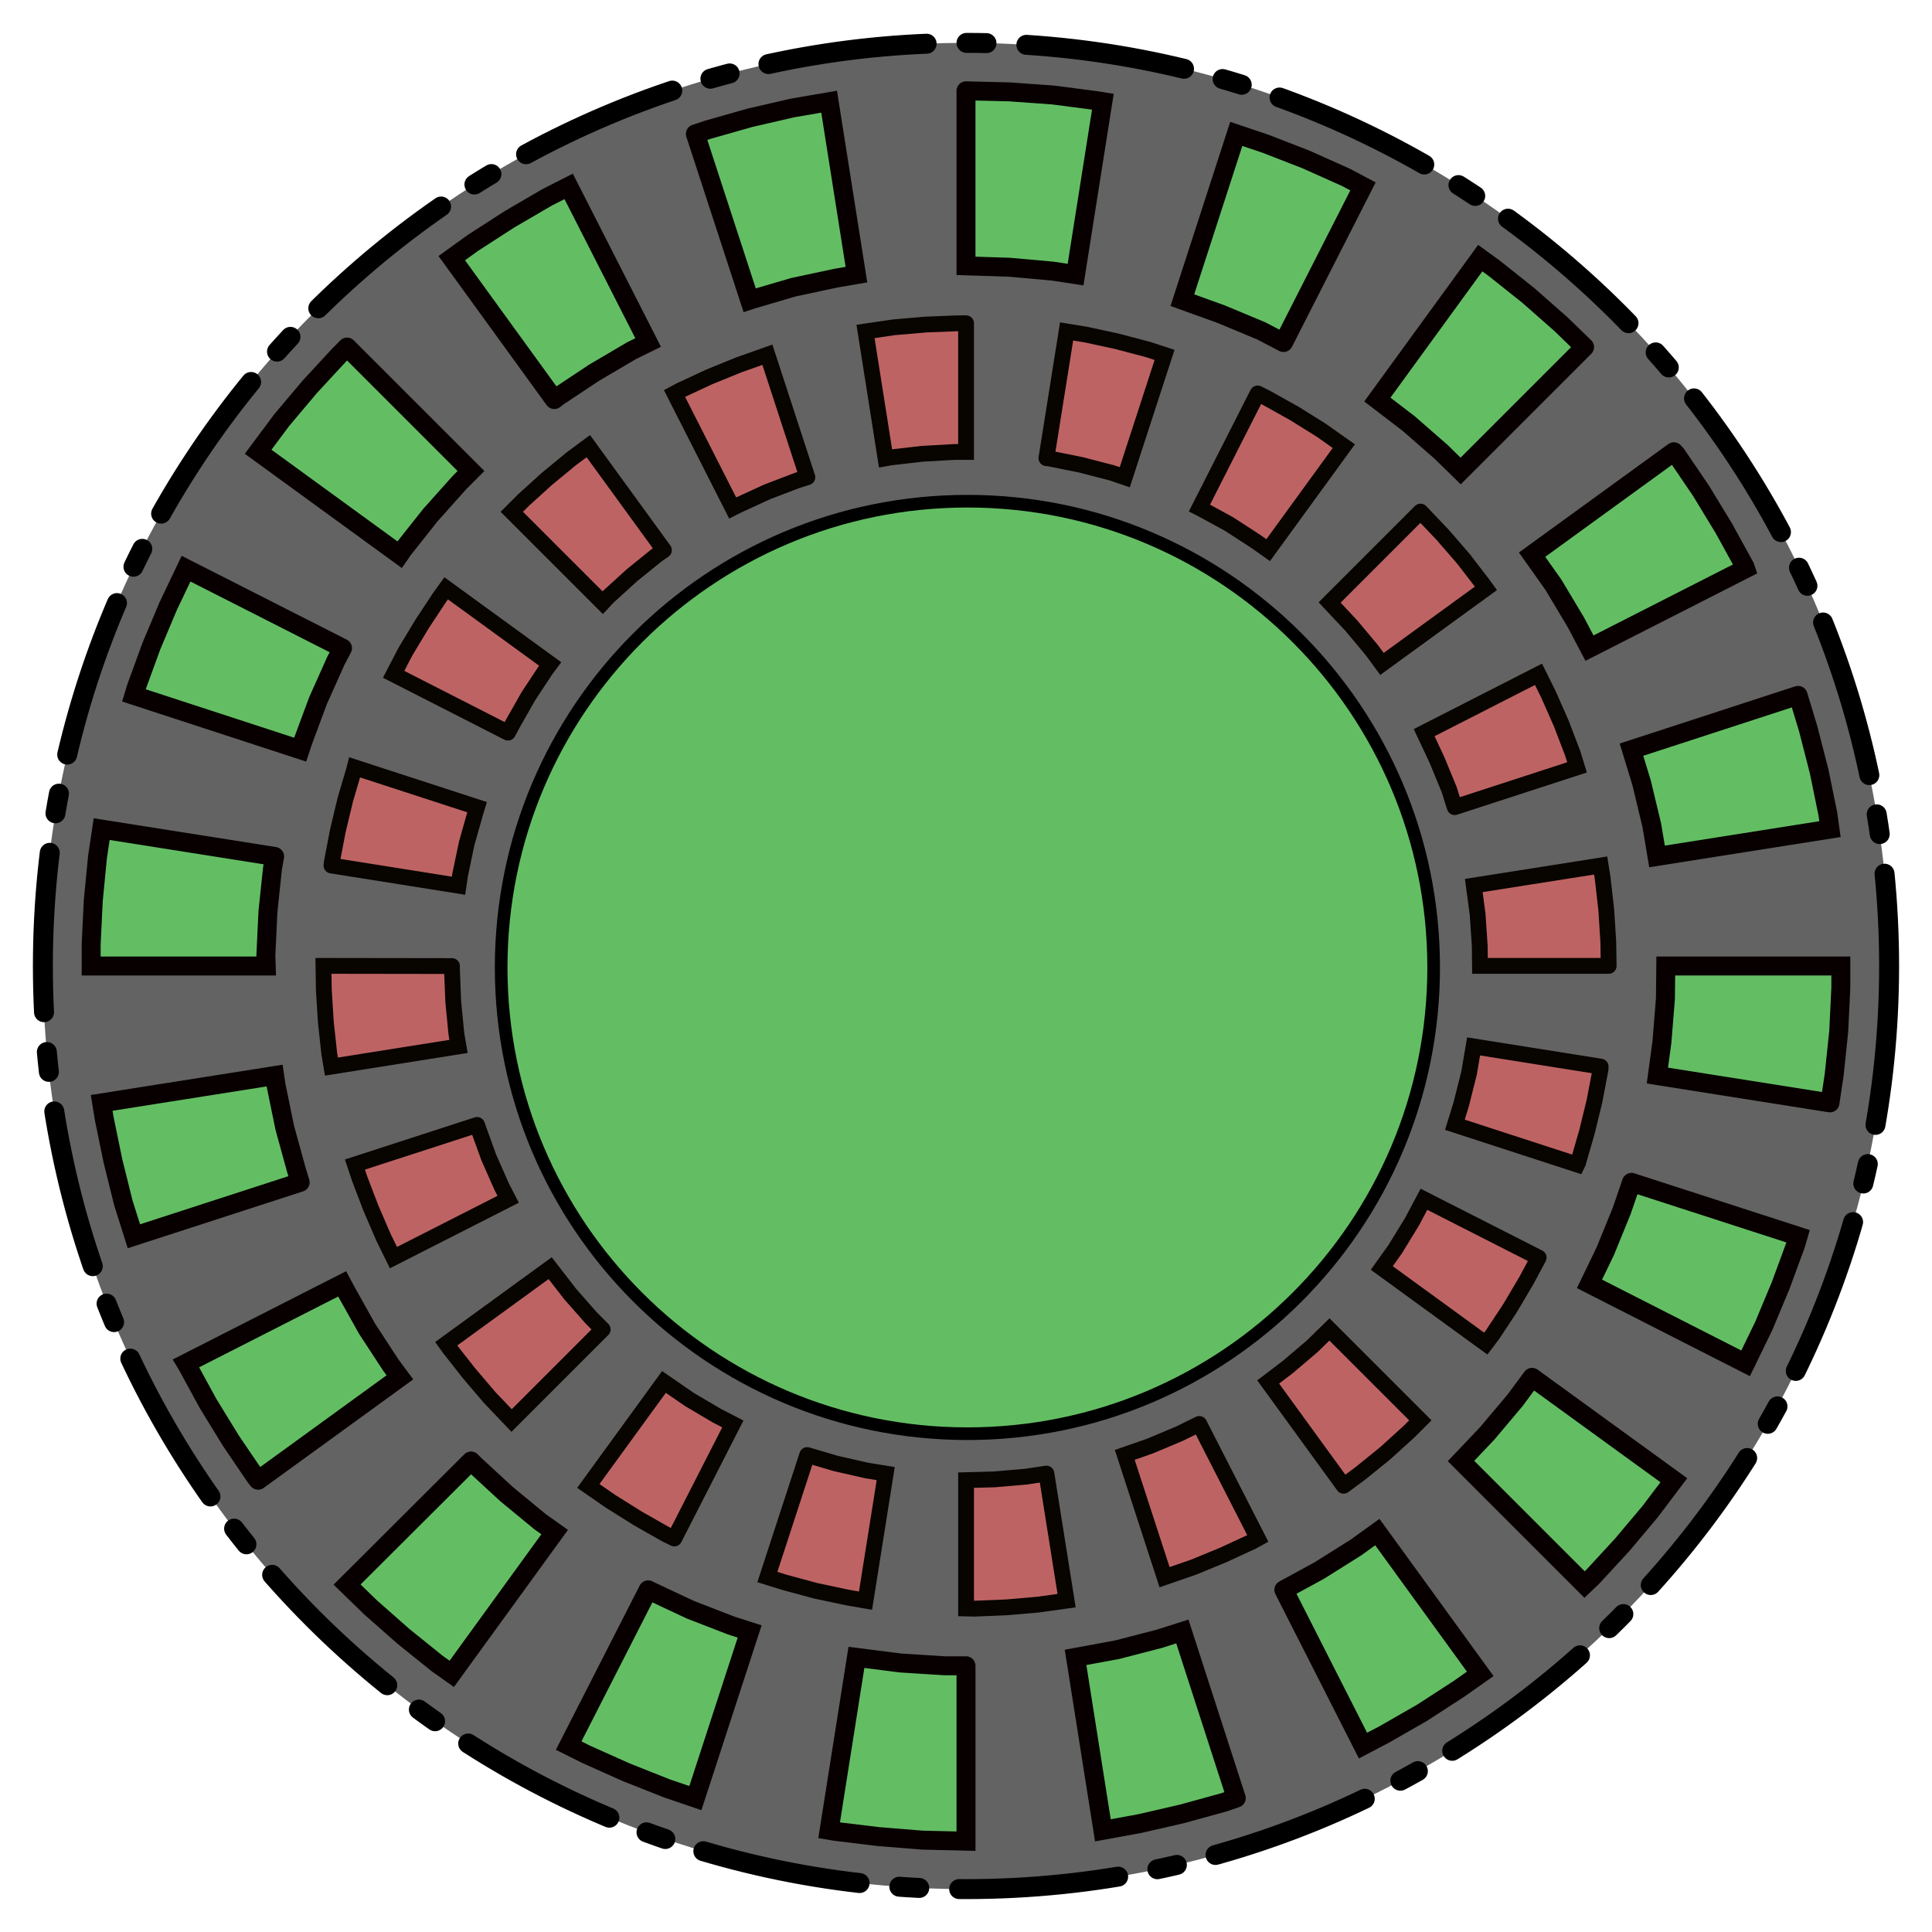
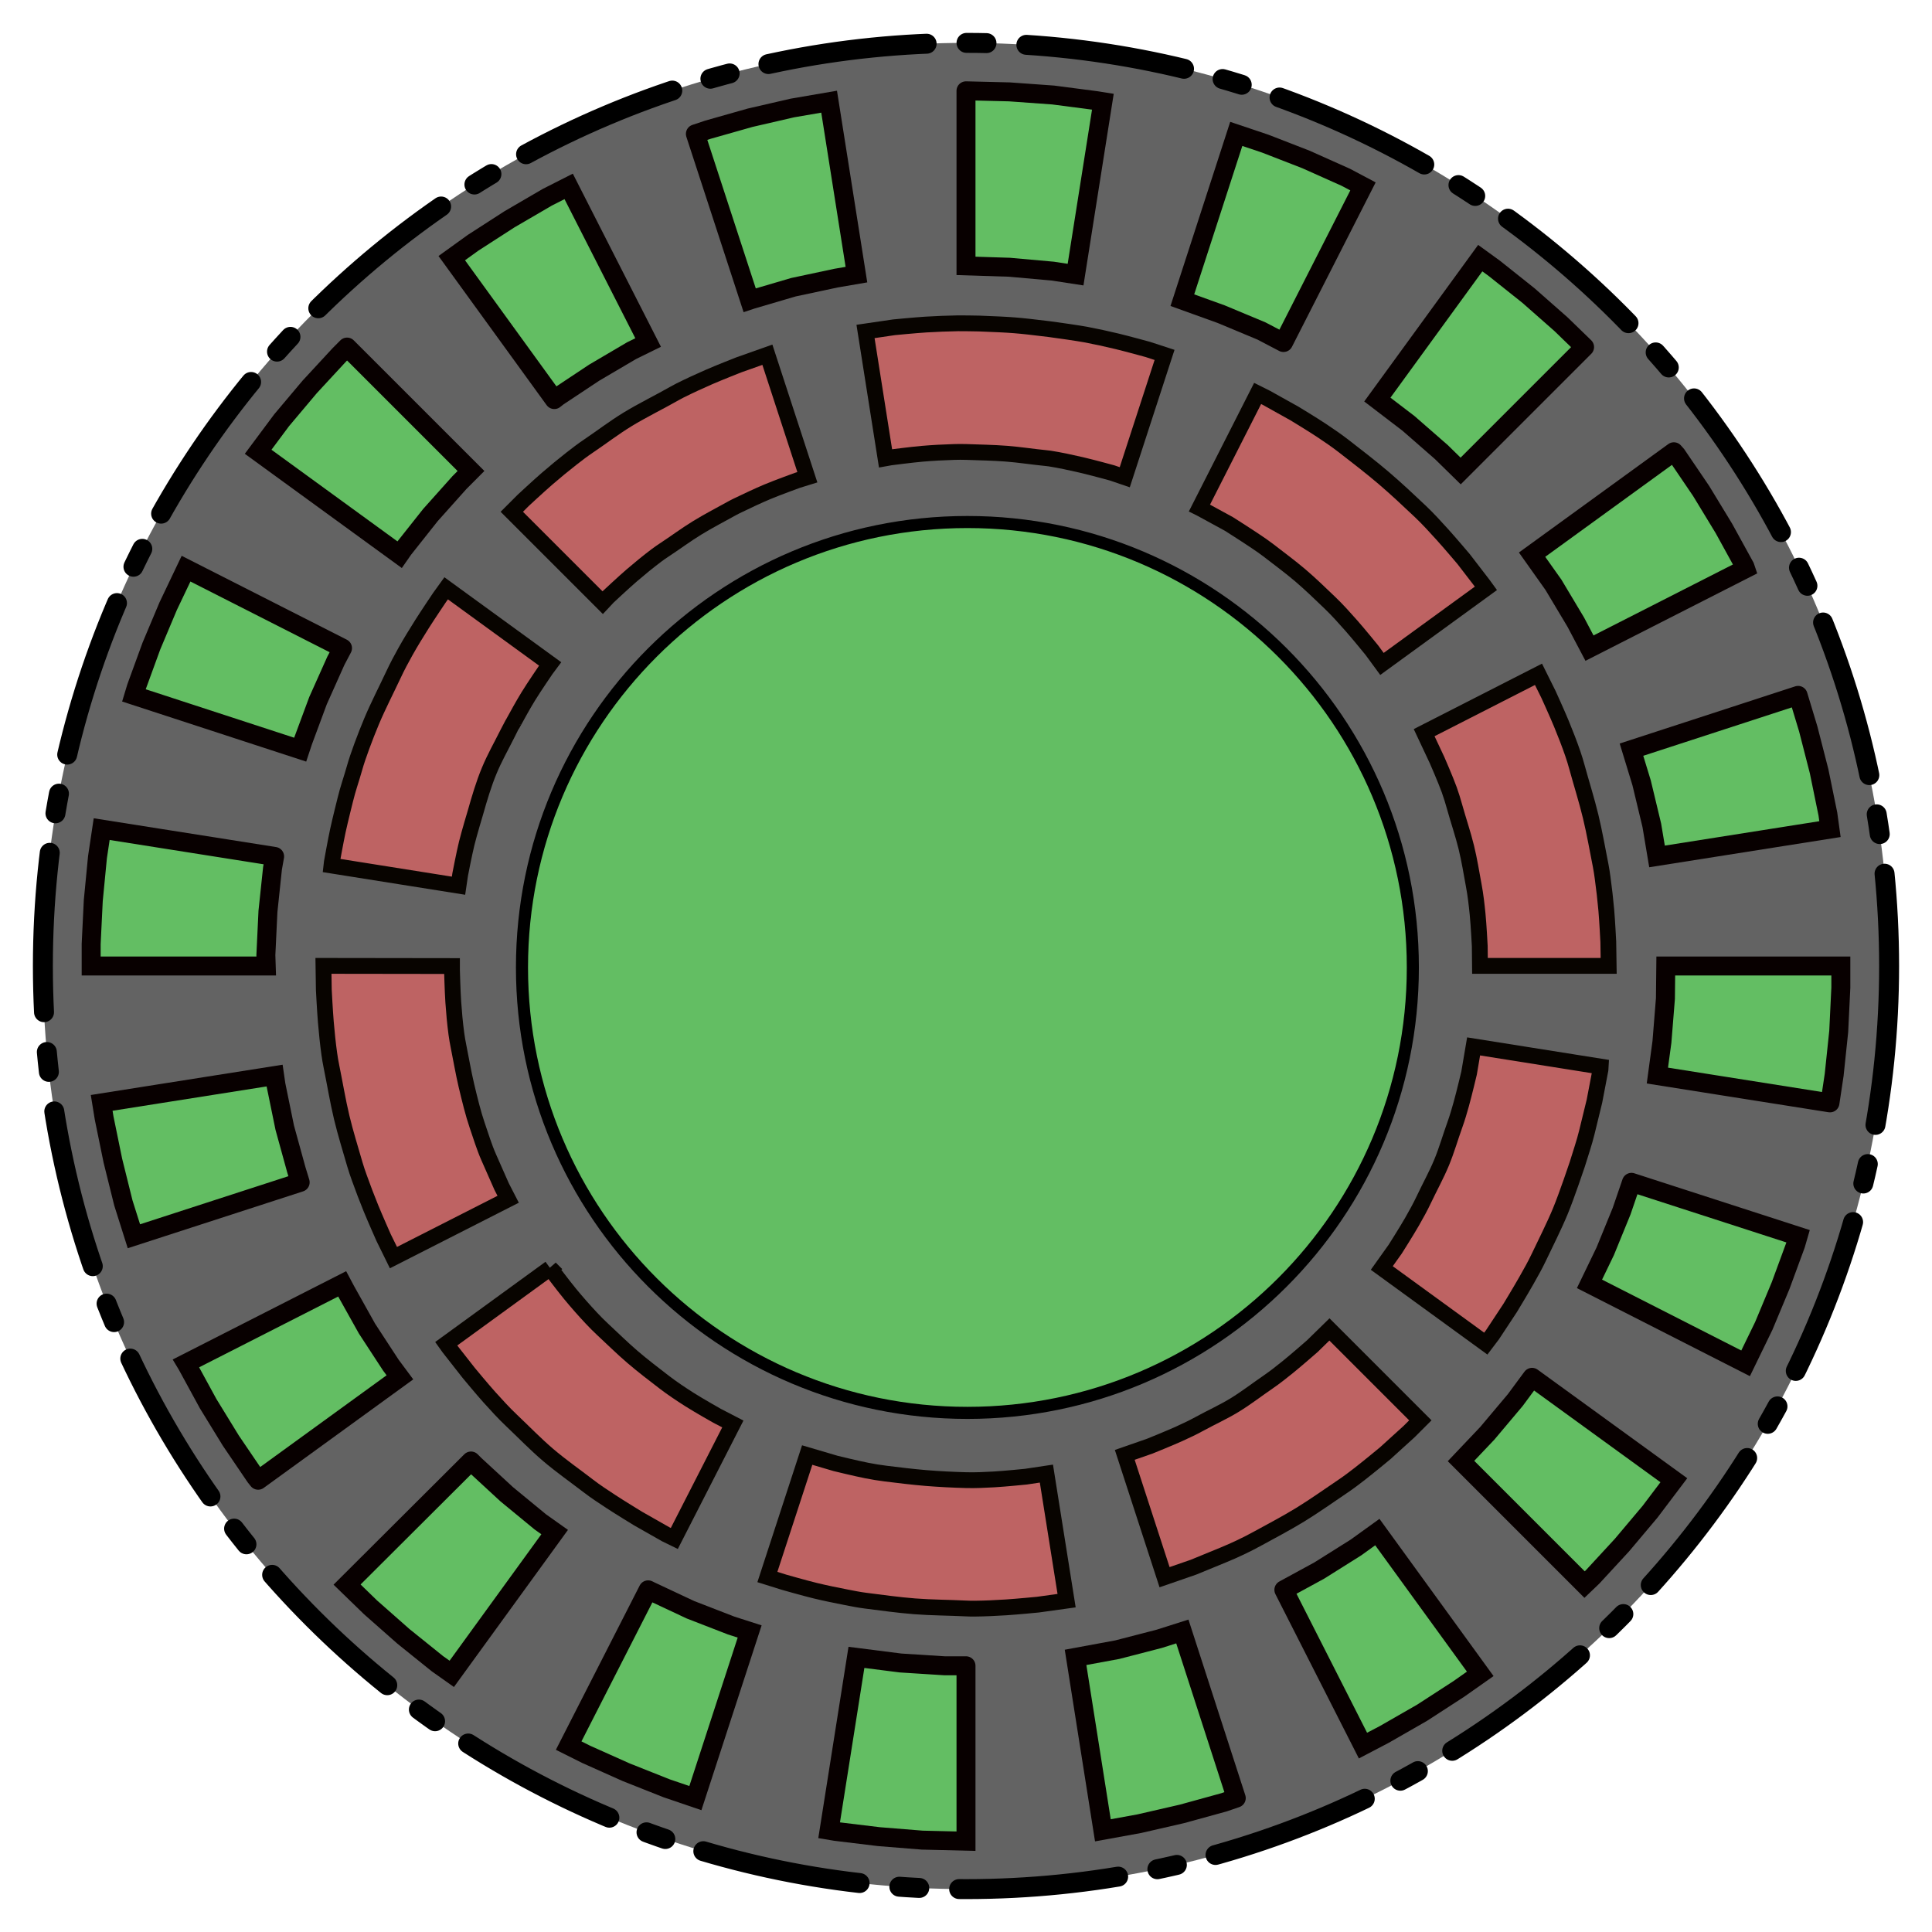
- <svg xmlns="http://www.w3.org/2000/svg" width="560" height="560" viewBox="0 0 560 560" version="1.1" id="svg88">
+ <svg xmlns="http://www.w3.org/2000/svg" id="svg88" version="1.1" viewBox="0 0 560 560" height="560" width="560">
  <defs id="defs92" />
-   <ellipse style="opacity:1;fill:#636363;fill-opacity:1;stroke:#000000;stroke-width:5.785;stroke-linecap:round;stroke-linejoin:miter;stroke-miterlimit:4;stroke-dasharray:46.283, 11.571, 5.785, 11.571;stroke-dashoffset:0;stroke-opacity:1" id="path827" cx="280" cy="280" rx="267.57" ry="267.57" />
-   <g id="g878" style="fill:#63be63;fill-opacity:1;stroke:#080000;stroke-width:5.922;stroke-miterlimit:4;stroke-dasharray:none;stroke-opacity:1" transform="matrix(0.928239,0,0,0.928239,20.09309,20.09433)">
-     <polyline transform="matrix(1.101883,0,0,1.101883,-160.7533,-50.56682)" id="polyline6" style="fill:#63be63;fill-opacity:1;stroke:#080000;stroke-width:5.374;stroke-linecap:round;stroke-linejoin:miter;stroke-miterlimit:4;stroke-dasharray:none;stroke-opacity:1" points="223.31,209.92 221.43,213.49 216.37,224.8 212.1,236.31 211.31,238.69 164.19,223.31 164.88,221.03 169.15,209.33 173.91,198.02 178.97,187.4 223.31,209.92 223.31,209.92" />
-     <polyline transform="matrix(1.101883,0,0,1.101883,-160.7533,-50.56682)" id="polyline8" style="fill:#63be63;fill-opacity:1;stroke:#080000;stroke-width:5.374;stroke-linecap:round;stroke-linejoin:miter;stroke-miterlimit:4;stroke-dasharray:none;stroke-opacity:1" points="635.81,223.31 638.69,232.84 641.77,244.84 644.25,256.94 644.84,261.21 595.83,268.95 594.35,260.12 591.47,248.12 588.59,238.69 635.81,223.31 635.81,223.31" />
-     <polyline transform="matrix(1.101883,0,0,1.101883,-160.7533,-50.56682)" id="polyline10" style="fill:#63be63;fill-opacity:1;stroke:#080000;stroke-width:5.374;stroke-linecap:round;stroke-linejoin:miter;stroke-miterlimit:4;stroke-dasharray:none;stroke-opacity:1" points="400,498.31 400,548.02 387.6,547.72 375.3,546.73 363,545.24 361.21,544.94 368.95,495.93 381.45,497.52 393.85,498.31 400,498.31 400,498.31" />
-     <polyline transform="matrix(1.101883,0,0,1.101883,-160.7533,-50.56682)" id="polyline12" style="fill:#63be63;fill-opacity:1;stroke:#080000;stroke-width:5.374;stroke-linecap:round;stroke-linejoin:miter;stroke-miterlimit:4;stroke-dasharray:none;stroke-opacity:1" points="309.92,476.79 310.71,477.18 321.92,482.44 333.43,486.9 338.69,488.59 323.31,535.81 315.18,533.04 303.67,528.47 292.36,523.41 287.4,520.93 309.92,476.79 309.92,476.79" />
-     <polyline transform="matrix(1.101883,0,0,1.101883,-160.7533,-50.56682)" id="polyline14" style="fill:#63be63;fill-opacity:1;stroke:#080000;stroke-width:5.374;stroke-linecap:round;stroke-linejoin:miter;stroke-miterlimit:4;stroke-dasharray:none;stroke-opacity:1" points="199.4,445.73 198.61,444.74 191.67,434.52 185.22,424.01 179.27,413.1 178.97,412.6 223.21,390.08 224.21,391.96 230.26,402.78 237,413.1 239.58,416.57 199.4,445.73 199.4,445.73" />
-     <polyline transform="matrix(1.101883,0,0,1.101883,-160.7533,-50.56682)" id="polyline16" style="fill:#63be63;fill-opacity:1;stroke:#080000;stroke-width:5.374;stroke-linecap:round;stroke-linejoin:miter;stroke-miterlimit:4;stroke-dasharray:none;stroke-opacity:1" points="211.31,361.31 164.19,376.59 161.21,367.16 158.23,355.16 155.75,343.06 155.06,338.79 204.07,331.05 204.46,333.73 206.94,345.83 210.22,357.74 211.31,361.31 211.31,361.31" />
-     <polyline transform="matrix(1.101883,0,0,1.101883,-160.7533,-50.56682)" id="polyline18" style="fill:#63be63;fill-opacity:1;stroke:#080000;stroke-width:5.374;stroke-linecap:round;stroke-linejoin:miter;stroke-miterlimit:4;stroke-dasharray:none;stroke-opacity:1" points="204.07,268.95 203.47,272.32 202.18,284.52 201.59,296.92 201.69,300 152.08,300 152.08,293.75 152.68,281.45 153.87,269.15 155.06,261.21 204.07,268.95 204.07,268.95" />
-     <polyline transform="matrix(1.101883,0,0,1.101883,-160.7533,-50.56682)" id="polyline20" style="fill:#63be63;fill-opacity:1;stroke:#080000;stroke-width:5.374;stroke-linecap:round;stroke-linejoin:miter;stroke-miterlimit:4;stroke-dasharray:none;stroke-opacity:1" points="224.6,124.6 222.42,126.79 213.99,135.91 206.05,145.34 199.4,154.27 239.48,183.43 240.58,181.85 248.21,172.22 256.45,163 259.72,159.72 224.6,124.6 224.6,124.6" />
-     <polyline transform="matrix(1.101883,0,0,1.101883,-160.7533,-50.56682)" id="polyline22" style="fill:#63be63;fill-opacity:1;stroke:#080000;stroke-width:5.374;stroke-linecap:round;stroke-linejoin:miter;stroke-miterlimit:4;stroke-dasharray:none;stroke-opacity:1" points="283.33,139.48 284.33,138.69 294.64,131.85 305.26,125.6 309.92,123.31 287.4,79.07 281.35,82.14 270.63,88.39 260.32,95.04 254.27,99.4 283.33,139.48 283.33,139.48" />
-     <polyline transform="matrix(1.101883,0,0,1.101883,-160.7533,-50.56682)" id="polyline24" style="fill:#63be63;fill-opacity:1;stroke:#080000;stroke-width:5.374;stroke-linecap:round;stroke-linejoin:miter;stroke-miterlimit:4;stroke-dasharray:none;stroke-opacity:1" points="323.31,64.19 338.69,111.31 339.29,111.11 351.09,107.64 363.19,105.06 368.95,104.07 361.21,55.06 350.79,56.85 338.79,59.62 326.88,63 323.31,64.19 323.31,64.19" />
-     <polyline transform="matrix(1.101883,0,0,1.101883,-160.7533,-50.56682)" id="polyline26" style="fill:#63be63;fill-opacity:1;stroke:#080000;stroke-width:5.374;stroke-linecap:round;stroke-linejoin:miter;stroke-miterlimit:4;stroke-dasharray:none;stroke-opacity:1" points="400,51.98 400,101.59 412.3,101.98 424.6,103.08 431.05,104.07 438.79,55.06 436.9,54.76 424.7,53.17 412.3,52.28 400,51.98 400,51.98" />
-     <polyline transform="matrix(1.101883,0,0,1.101883,-160.7533,-50.56682)" id="polyline28" style="fill:#63be63;fill-opacity:1;stroke:#080000;stroke-width:5.374;stroke-linecap:round;stroke-linejoin:miter;stroke-miterlimit:4;stroke-dasharray:none;stroke-opacity:1" points="489.98,123.31 512.5,79.07 507.64,76.49 496.33,71.43 484.82,66.96 476.59,64.19 461.31,111.31 472.32,115.28 483.73,120.04 489.98,123.31 489.98,123.31" />
-     <polyline transform="matrix(1.101883,0,0,1.101883,-160.7533,-50.56682)" id="polyline30" style="fill:#63be63;fill-opacity:1;stroke:#080000;stroke-width:5.374;stroke-linecap:round;stroke-linejoin:miter;stroke-miterlimit:4;stroke-dasharray:none;stroke-opacity:1" points="575.3,124.6 568.65,118.15 559.42,110.02 549.7,102.28 545.73,99.4 516.57,139.48 525.4,146.23 534.72,154.37 540.18,159.72 575.3,124.6 575.3,124.6" />
-     <polyline transform="matrix(1.101883,0,0,1.101883,-160.7533,-50.56682)" id="polyline32" style="fill:#63be63;fill-opacity:1;stroke:#080000;stroke-width:5.374;stroke-linecap:round;stroke-linejoin:miter;stroke-miterlimit:4;stroke-dasharray:none;stroke-opacity:1" points="600.6,154.27 560.42,183.43 566.47,191.96 572.82,202.58 576.69,209.92 620.93,187.4 620.73,186.81 614.78,175.99 608.33,165.38 601.39,155.16 600.6,154.27 600.6,154.27" />
-     <polyline transform="matrix(1.101883,0,0,1.101883,-160.7533,-50.56682)" id="polyline36" style="fill:#63be63;fill-opacity:1;stroke:#080000;stroke-width:5.374;stroke-linecap:round;stroke-linejoin:miter;stroke-miterlimit:4;stroke-dasharray:none;stroke-opacity:1" points="560.42,416.57 555.65,423.02 547.72,432.44 540.28,440.28 575.3,475.3 577.58,473.12 585.91,464.09 593.85,454.66 600.6,445.73 560.42,416.57 560.42,416.57" />
-     <polyline transform="matrix(1.101883,0,0,1.101883,-160.7533,-50.56682)" id="polyline38" style="fill:#63be63;fill-opacity:1;stroke:#080000;stroke-width:5.374;stroke-linecap:round;stroke-linejoin:miter;stroke-miterlimit:4;stroke-dasharray:none;stroke-opacity:1" points="259.72,440.28 224.6,475.3 231.25,481.75 240.58,489.98 250.2,497.72 254.27,500.6 283.43,460.42 279.37,457.54 269.84,449.7 260.81,441.37 259.72,440.28 259.72,440.28" />
-     <polyline transform="matrix(1.101883,0,0,1.101883,-160.7533,-50.56682)" id="polyline40" style="fill:#63be63;fill-opacity:1;stroke:#080000;stroke-width:5.374;stroke-linecap:round;stroke-linejoin:miter;stroke-miterlimit:4;stroke-dasharray:none;stroke-opacity:1" points="644.84,338.79 646.03,330.85 647.32,318.55 647.92,306.15 647.92,300 598.31,300 598.21,309.23 597.22,321.53 595.93,331.05 644.84,338.79 644.84,338.79" />
-     <polyline transform="matrix(1.101883,0,0,1.101883,-160.7533,-50.56682)" id="polyline42" style="fill:#63be63;fill-opacity:1;stroke:#080000;stroke-width:5.374;stroke-linecap:round;stroke-linejoin:miter;stroke-miterlimit:4;stroke-dasharray:none;stroke-opacity:1" points="588.59,361.31 585.81,369.44 581.15,380.85 576.69,390.08 620.93,412.6 626.09,401.98 630.85,390.58 635.12,378.97 635.81,376.59 588.59,361.31 588.59,361.31" />
-     <polyline transform="matrix(1.101883,0,0,1.101883,-160.7533,-50.56682)" id="polyline44" style="fill:#63be63;fill-opacity:1;stroke:#080000;stroke-width:5.374;stroke-linecap:round;stroke-linejoin:miter;stroke-miterlimit:4;stroke-dasharray:none;stroke-opacity:1" points="490.08,476.79 512.5,520.93 518.55,517.76 529.27,511.61 539.68,504.86 545.73,500.6 516.57,460.42 510.52,464.78 500.1,471.33 490.08,476.79 490.08,476.79" />
-     <polyline transform="matrix(1.101883,0,0,1.101883,-160.7533,-50.56682)" id="polyline46" style="fill:#63be63;fill-opacity:1;stroke:#080000;stroke-width:5.374;stroke-linecap:round;stroke-linejoin:miter;stroke-miterlimit:4;stroke-dasharray:none;stroke-opacity:1" points="476.59,535.81 461.31,488.59 454.76,490.67 442.86,493.75 431.05,495.93 438.79,544.94 449.11,543.06 461.21,540.28 473.12,537 476.59,535.81 476.59,535.81" />
+   <ellipse ry="267.57" rx="267.57" cy="280" cx="280" id="path827" style="opacity:1;fill:#636363;fill-opacity:1;stroke:#000000;stroke-width:5.785;stroke-linecap:round;stroke-linejoin:miter;stroke-miterlimit:4;stroke-dasharray:46.283, 11.571, 5.785, 11.571;stroke-dashoffset:0;stroke-opacity:1" />
+   <g transform="matrix(0.928239,0,0,0.928239,20.09309,20.09433)" style="fill:#63be63;fill-opacity:1;stroke:#080000;stroke-width:5.922;stroke-miterlimit:4;stroke-dasharray:none;stroke-opacity:1" id="g878">
+     <polyline points="223.31,209.92 221.43,213.49 216.37,224.8 212.1,236.31 211.31,238.69 164.19,223.31 164.88,221.03 169.15,209.33 173.91,198.02 178.97,187.4 223.31,209.92 223.31,209.92" style="fill:#63be63;fill-opacity:1;stroke:#080000;stroke-width:5.374;stroke-linecap:round;stroke-linejoin:miter;stroke-miterlimit:4;stroke-dasharray:none;stroke-opacity:1" id="polyline6" transform="matrix(1.101883,0,0,1.101883,-160.7533,-50.56682)" />
+     <polyline points="635.81,223.31 638.69,232.84 641.77,244.84 644.25,256.94 644.84,261.21 595.83,268.95 594.35,260.12 591.47,248.12 588.59,238.69 635.81,223.31 635.81,223.31" style="fill:#63be63;fill-opacity:1;stroke:#080000;stroke-width:5.374;stroke-linecap:round;stroke-linejoin:miter;stroke-miterlimit:4;stroke-dasharray:none;stroke-opacity:1" id="polyline8" transform="matrix(1.101883,0,0,1.101883,-160.7533,-50.56682)" />
+     <polyline points="400,498.31 400,548.02 387.6,547.72 375.3,546.73 363,545.24 361.21,544.94 368.95,495.93 381.45,497.52 393.85,498.31 400,498.31 400,498.31" style="fill:#63be63;fill-opacity:1;stroke:#080000;stroke-width:5.374;stroke-linecap:round;stroke-linejoin:miter;stroke-miterlimit:4;stroke-dasharray:none;stroke-opacity:1" id="polyline10" transform="matrix(1.101883,0,0,1.101883,-160.7533,-50.56682)" />
+     <polyline points="309.92,476.79 310.71,477.18 321.92,482.44 333.43,486.9 338.69,488.59 323.31,535.81 315.18,533.04 303.67,528.47 292.36,523.41 287.4,520.93 309.92,476.79 309.92,476.79" style="fill:#63be63;fill-opacity:1;stroke:#080000;stroke-width:5.374;stroke-linecap:round;stroke-linejoin:miter;stroke-miterlimit:4;stroke-dasharray:none;stroke-opacity:1" id="polyline12" transform="matrix(1.101883,0,0,1.101883,-160.7533,-50.56682)" />
+     <polyline points="199.4,445.73 198.61,444.74 191.67,434.52 185.22,424.01 179.27,413.1 178.97,412.6 223.21,390.08 224.21,391.96 230.26,402.78 237,413.1 239.58,416.57 199.4,445.73 199.4,445.73" style="fill:#63be63;fill-opacity:1;stroke:#080000;stroke-width:5.374;stroke-linecap:round;stroke-linejoin:miter;stroke-miterlimit:4;stroke-dasharray:none;stroke-opacity:1" id="polyline14" transform="matrix(1.101883,0,0,1.101883,-160.7533,-50.56682)" />
+     <polyline points="211.31,361.31 164.19,376.59 161.21,367.16 158.23,355.16 155.75,343.06 155.06,338.79 204.07,331.05 204.46,333.73 206.94,345.83 210.22,357.74 211.31,361.31 211.31,361.31" style="fill:#63be63;fill-opacity:1;stroke:#080000;stroke-width:5.374;stroke-linecap:round;stroke-linejoin:miter;stroke-miterlimit:4;stroke-dasharray:none;stroke-opacity:1" id="polyline16" transform="matrix(1.101883,0,0,1.101883,-160.7533,-50.56682)" />
+     <polyline points="204.07,268.95 203.47,272.32 202.18,284.52 201.59,296.92 201.69,300 152.08,300 152.08,293.75 152.68,281.45 153.87,269.15 155.06,261.21 204.07,268.95 204.07,268.95" style="fill:#63be63;fill-opacity:1;stroke:#080000;stroke-width:5.374;stroke-linecap:round;stroke-linejoin:miter;stroke-miterlimit:4;stroke-dasharray:none;stroke-opacity:1" id="polyline18" transform="matrix(1.101883,0,0,1.101883,-160.7533,-50.56682)" />
+     <polyline points="224.6,124.6 222.42,126.79 213.99,135.91 206.05,145.34 199.4,154.27 239.48,183.43 240.58,181.85 248.21,172.22 256.45,163 259.72,159.72 224.6,124.6 224.6,124.6" style="fill:#63be63;fill-opacity:1;stroke:#080000;stroke-width:5.374;stroke-linecap:round;stroke-linejoin:miter;stroke-miterlimit:4;stroke-dasharray:none;stroke-opacity:1" id="polyline20" transform="matrix(1.101883,0,0,1.101883,-160.7533,-50.56682)" />
+     <polyline points="283.33,139.48 284.33,138.69 294.64,131.85 305.26,125.6 309.92,123.31 287.4,79.07 281.35,82.14 270.63,88.39 260.32,95.04 254.27,99.4 283.33,139.48 283.33,139.48" style="fill:#63be63;fill-opacity:1;stroke:#080000;stroke-width:5.374;stroke-linecap:round;stroke-linejoin:miter;stroke-miterlimit:4;stroke-dasharray:none;stroke-opacity:1" id="polyline22" transform="matrix(1.101883,0,0,1.101883,-160.7533,-50.56682)" />
+     <polyline points="323.31,64.19 338.69,111.31 339.29,111.11 351.09,107.64 363.19,105.06 368.95,104.07 361.21,55.06 350.79,56.85 338.79,59.62 326.88,63 323.31,64.19 323.31,64.19" style="fill:#63be63;fill-opacity:1;stroke:#080000;stroke-width:5.374;stroke-linecap:round;stroke-linejoin:miter;stroke-miterlimit:4;stroke-dasharray:none;stroke-opacity:1" id="polyline24" transform="matrix(1.101883,0,0,1.101883,-160.7533,-50.56682)" />
+     <polyline points="400,51.98 400,101.59 412.3,101.98 424.6,103.08 431.05,104.07 438.79,55.06 436.9,54.76 424.7,53.17 412.3,52.28 400,51.98 400,51.98" style="fill:#63be63;fill-opacity:1;stroke:#080000;stroke-width:5.374;stroke-linecap:round;stroke-linejoin:miter;stroke-miterlimit:4;stroke-dasharray:none;stroke-opacity:1" id="polyline26" transform="matrix(1.101883,0,0,1.101883,-160.7533,-50.56682)" />
+     <polyline points="489.98,123.31 512.5,79.07 507.64,76.49 496.33,71.43 484.82,66.96 476.59,64.19 461.31,111.31 472.32,115.28 483.73,120.04 489.98,123.31 489.98,123.31" style="fill:#63be63;fill-opacity:1;stroke:#080000;stroke-width:5.374;stroke-linecap:round;stroke-linejoin:miter;stroke-miterlimit:4;stroke-dasharray:none;stroke-opacity:1" id="polyline28" transform="matrix(1.101883,0,0,1.101883,-160.7533,-50.56682)" />
+     <polyline points="575.3,124.6 568.65,118.15 559.42,110.02 549.7,102.28 545.73,99.4 516.57,139.48 525.4,146.23 534.72,154.37 540.18,159.72 575.3,124.6 575.3,124.6" style="fill:#63be63;fill-opacity:1;stroke:#080000;stroke-width:5.374;stroke-linecap:round;stroke-linejoin:miter;stroke-miterlimit:4;stroke-dasharray:none;stroke-opacity:1" id="polyline30" transform="matrix(1.101883,0,0,1.101883,-160.7533,-50.56682)" />
+     <polyline points="600.6,154.27 560.42,183.43 566.47,191.96 572.82,202.58 576.69,209.92 620.93,187.4 620.73,186.81 614.78,175.99 608.33,165.38 601.39,155.16 600.6,154.27 600.6,154.27" style="fill:#63be63;fill-opacity:1;stroke:#080000;stroke-width:5.374;stroke-linecap:round;stroke-linejoin:miter;stroke-miterlimit:4;stroke-dasharray:none;stroke-opacity:1" id="polyline32" transform="matrix(1.101883,0,0,1.101883,-160.7533,-50.56682)" />
+     <polyline points="560.42,416.57 555.65,423.02 547.72,432.44 540.28,440.28 575.3,475.3 577.58,473.12 585.91,464.09 593.85,454.66 600.6,445.73 560.42,416.57 560.42,416.57" style="fill:#63be63;fill-opacity:1;stroke:#080000;stroke-width:5.374;stroke-linecap:round;stroke-linejoin:miter;stroke-miterlimit:4;stroke-dasharray:none;stroke-opacity:1" id="polyline36" transform="matrix(1.101883,0,0,1.101883,-160.7533,-50.56682)" />
+     <polyline points="259.72,440.28 224.6,475.3 231.25,481.75 240.58,489.98 250.2,497.72 254.27,500.6 283.43,460.42 279.37,457.54 269.84,449.7 260.81,441.37 259.72,440.28 259.72,440.28" style="fill:#63be63;fill-opacity:1;stroke:#080000;stroke-width:5.374;stroke-linecap:round;stroke-linejoin:miter;stroke-miterlimit:4;stroke-dasharray:none;stroke-opacity:1" id="polyline38" transform="matrix(1.101883,0,0,1.101883,-160.7533,-50.56682)" />
+     <polyline points="644.84,338.79 646.03,330.85 647.32,318.55 647.92,306.15 647.92,300 598.31,300 598.21,309.23 597.22,321.53 595.93,331.05 644.84,338.79 644.84,338.79" style="fill:#63be63;fill-opacity:1;stroke:#080000;stroke-width:5.374;stroke-linecap:round;stroke-linejoin:miter;stroke-miterlimit:4;stroke-dasharray:none;stroke-opacity:1" id="polyline40" transform="matrix(1.101883,0,0,1.101883,-160.7533,-50.56682)" />
+     <polyline points="588.59,361.31 585.81,369.44 581.15,380.85 576.69,390.08 620.93,412.6 626.09,401.98 630.85,390.58 635.12,378.97 635.81,376.59 588.59,361.31 588.59,361.31" style="fill:#63be63;fill-opacity:1;stroke:#080000;stroke-width:5.374;stroke-linecap:round;stroke-linejoin:miter;stroke-miterlimit:4;stroke-dasharray:none;stroke-opacity:1" id="polyline42" transform="matrix(1.101883,0,0,1.101883,-160.7533,-50.56682)" />
+     <polyline points="490.08,476.79 512.5,520.93 518.55,517.76 529.27,511.61 539.68,504.86 545.73,500.6 516.57,460.42 510.52,464.78 500.1,471.33 490.08,476.79 490.08,476.79" style="fill:#63be63;fill-opacity:1;stroke:#080000;stroke-width:5.374;stroke-linecap:round;stroke-linejoin:miter;stroke-miterlimit:4;stroke-dasharray:none;stroke-opacity:1" id="polyline44" transform="matrix(1.101883,0,0,1.101883,-160.7533,-50.56682)" />
+     <polyline points="476.59,535.81 461.31,488.59 454.76,490.67 442.86,493.75 431.05,495.93 438.79,544.94 449.11,543.06 461.21,540.28 473.12,537 476.59,535.81 476.59,535.81" style="fill:#63be63;fill-opacity:1;stroke:#080000;stroke-width:5.374;stroke-linecap:round;stroke-linejoin:miter;stroke-miterlimit:4;stroke-dasharray:none;stroke-opacity:1" id="polyline46" transform="matrix(1.101883,0,0,1.101883,-160.7533,-50.56682)" />
  </g>
-   <g transform="matrix(0.4820059,0.4820059,-0.4820059,0.4820059,280.0168,10.09352)" style="fill:#be6363;fill-opacity:1;stroke:#080400;stroke-width:6.72;stroke-miterlimit:4;stroke-dasharray:none;stroke-opacity:1" id="g878-3">
-     <polyline points="223.31,209.92 221.43,213.49 216.37,224.8 212.1,236.31 211.31,238.69 164.19,223.31 164.88,221.03 169.15,209.33 173.91,198.02 178.97,187.4 223.31,209.92 223.31,209.92" style="fill:#be6363;fill-opacity:1;stroke:#080400;stroke-width:6.098;stroke-linecap:round;stroke-linejoin:miter;stroke-miterlimit:4;stroke-dasharray:none;stroke-opacity:1" id="polyline6-6" transform="matrix(1.101883,0,0,1.101883,-160.7533,-50.56682)" />
-     <polyline points="635.81,223.31 638.69,232.84 641.77,244.84 644.25,256.94 644.84,261.21 595.83,268.95 594.35,260.12 591.47,248.12 588.59,238.69 635.81,223.31 635.81,223.31" style="fill:#be6363;fill-opacity:1;stroke:#080400;stroke-width:6.098;stroke-linecap:round;stroke-linejoin:miter;stroke-miterlimit:4;stroke-dasharray:none;stroke-opacity:1" id="polyline8-7" transform="matrix(1.101883,0,0,1.101883,-160.7533,-50.56682)" />
-     <polyline points="400,498.31 400,548.02 387.6,547.72 375.3,546.73 363,545.24 361.21,544.94 368.95,495.93 381.45,497.52 393.85,498.31 400,498.31 400,498.31" style="fill:#be6363;fill-opacity:1;stroke:#080400;stroke-width:6.098;stroke-linecap:round;stroke-linejoin:miter;stroke-miterlimit:4;stroke-dasharray:none;stroke-opacity:1" id="polyline10-5" transform="matrix(1.101883,0,0,1.101883,-160.7533,-50.56682)" />
-     <polyline points="309.92,476.79 310.71,477.18 321.92,482.44 333.43,486.9 338.69,488.59 323.31,535.81 315.18,533.04 303.67,528.47 292.36,523.41 287.4,520.93 309.92,476.79 309.92,476.79" style="fill:#be6363;fill-opacity:1;stroke:#080400;stroke-width:6.098;stroke-linecap:round;stroke-linejoin:miter;stroke-miterlimit:4;stroke-dasharray:none;stroke-opacity:1" id="polyline12-3" transform="matrix(1.101883,0,0,1.101883,-160.7533,-50.56682)" />
-     <polyline points="199.4,445.73 198.61,444.74 191.67,434.52 185.22,424.01 179.27,413.1 178.97,412.6 223.21,390.08 224.21,391.96 230.26,402.78 237,413.1 239.58,416.57 199.4,445.73 199.4,445.73" style="fill:#be6363;fill-opacity:1;stroke:#080400;stroke-width:6.098;stroke-linecap:round;stroke-linejoin:miter;stroke-miterlimit:4;stroke-dasharray:none;stroke-opacity:1" id="polyline14-5" transform="matrix(1.101883,0,0,1.101883,-160.7533,-50.56682)" />
-     <polyline points="211.31,361.31 164.19,376.59 161.21,367.16 158.23,355.16 155.75,343.06 155.06,338.79 204.07,331.05 204.46,333.73 206.94,345.83 210.22,357.74 211.31,361.31 211.31,361.31" style="fill:#be6363;fill-opacity:1;stroke:#080400;stroke-width:6.098;stroke-linecap:round;stroke-linejoin:miter;stroke-miterlimit:4;stroke-dasharray:none;stroke-opacity:1" id="polyline16-6" transform="matrix(1.101883,0,0,1.101883,-160.7533,-50.56682)" />
-     <polyline points="204.07,268.95 203.47,272.32 202.18,284.52 201.59,296.92 201.69,300 152.08,300 152.08,293.75 152.68,281.45 153.87,269.15 155.06,261.21 204.07,268.95 204.07,268.95" style="fill:#be6363;fill-opacity:1;stroke:#080400;stroke-width:6.098;stroke-linecap:round;stroke-linejoin:miter;stroke-miterlimit:4;stroke-dasharray:none;stroke-opacity:1" id="polyline18-2" transform="matrix(1.101883,0,0,1.101883,-160.7533,-50.56682)" />
-     <polyline points="224.6,124.6 222.42,126.79 213.99,135.91 206.05,145.34 199.4,154.27 239.48,183.43 240.58,181.85 248.21,172.22 256.45,163 259.72,159.72 224.6,124.6 224.6,124.6" style="fill:#be6363;fill-opacity:1;stroke:#080400;stroke-width:6.098;stroke-linecap:round;stroke-linejoin:miter;stroke-miterlimit:4;stroke-dasharray:none;stroke-opacity:1" id="polyline20-9" transform="matrix(1.101883,0,0,1.101883,-160.7533,-50.56682)" />
-     <polyline points="283.33,139.48 284.33,138.69 294.64,131.85 305.26,125.6 309.92,123.31 287.4,79.07 281.35,82.14 270.63,88.39 260.32,95.04 254.27,99.4 283.33,139.48 283.33,139.48" style="fill:#be6363;fill-opacity:1;stroke:#080400;stroke-width:6.098;stroke-linecap:round;stroke-linejoin:miter;stroke-miterlimit:4;stroke-dasharray:none;stroke-opacity:1" id="polyline22-1" transform="matrix(1.101883,0,0,1.101883,-160.7533,-50.56682)" />
-     <polyline points="323.31,64.19 338.69,111.31 339.29,111.11 351.09,107.64 363.19,105.06 368.95,104.07 361.21,55.06 350.79,56.85 338.79,59.62 326.88,63 323.31,64.19 323.31,64.19" style="fill:#be6363;fill-opacity:1;stroke:#080400;stroke-width:6.098;stroke-linecap:round;stroke-linejoin:miter;stroke-miterlimit:4;stroke-dasharray:none;stroke-opacity:1" id="polyline24-2" transform="matrix(1.101883,0,0,1.101883,-160.7533,-50.56682)" />
-     <polyline points="400,51.98 400,101.59 412.3,101.98 424.6,103.08 431.05,104.07 438.79,55.06 436.9,54.76 424.7,53.17 412.3,52.28 400,51.98 400,51.98" style="fill:#be6363;fill-opacity:1;stroke:#080400;stroke-width:6.098;stroke-linecap:round;stroke-linejoin:miter;stroke-miterlimit:4;stroke-dasharray:none;stroke-opacity:1" id="polyline26-7" transform="matrix(1.101883,0,0,1.101883,-160.7533,-50.56682)" />
-     <polyline points="489.98,123.31 512.5,79.07 507.64,76.49 496.33,71.43 484.82,66.96 476.59,64.19 461.31,111.31 472.32,115.28 483.73,120.04 489.98,123.31 489.98,123.31" style="fill:#be6363;fill-opacity:1;stroke:#080400;stroke-width:6.098;stroke-linecap:round;stroke-linejoin:miter;stroke-miterlimit:4;stroke-dasharray:none;stroke-opacity:1" id="polyline28-0" transform="matrix(1.101883,0,0,1.101883,-160.7533,-50.56682)" />
-     <polyline points="575.3,124.6 568.65,118.15 559.42,110.02 549.7,102.28 545.73,99.4 516.57,139.48 525.4,146.23 534.72,154.37 540.18,159.72 575.3,124.6 575.3,124.6" style="fill:#be6363;fill-opacity:1;stroke:#080400;stroke-width:6.098;stroke-linecap:round;stroke-linejoin:miter;stroke-miterlimit:4;stroke-dasharray:none;stroke-opacity:1" id="polyline30-9" transform="matrix(1.101883,0,0,1.101883,-160.7533,-50.56682)" />
-     <polyline points="600.6,154.27 560.42,183.43 566.47,191.96 572.82,202.58 576.69,209.92 620.93,187.4 620.73,186.81 614.78,175.99 608.33,165.38 601.39,155.16 600.6,154.27 600.6,154.27" style="fill:#be6363;fill-opacity:1;stroke:#080400;stroke-width:6.098;stroke-linecap:round;stroke-linejoin:miter;stroke-miterlimit:4;stroke-dasharray:none;stroke-opacity:1" id="polyline32-3" transform="matrix(1.101883,0,0,1.101883,-160.7533,-50.56682)" />
-     <polyline points="560.42,416.57 555.65,423.02 547.72,432.44 540.28,440.28 575.3,475.3 577.58,473.12 585.91,464.09 593.85,454.66 600.6,445.73 560.42,416.57 560.42,416.57" style="fill:#be6363;fill-opacity:1;stroke:#080400;stroke-width:6.098;stroke-linecap:round;stroke-linejoin:miter;stroke-miterlimit:4;stroke-dasharray:none;stroke-opacity:1" id="polyline36-6" transform="matrix(1.101883,0,0,1.101883,-160.7533,-50.56682)" />
-     <polyline points="259.72,440.28 224.6,475.3 231.25,481.75 240.58,489.98 250.2,497.72 254.27,500.6 283.43,460.42 279.37,457.54 269.84,449.7 260.81,441.37 259.72,440.28 259.72,440.28" style="fill:#be6363;fill-opacity:1;stroke:#080400;stroke-width:6.098;stroke-linecap:round;stroke-linejoin:miter;stroke-miterlimit:4;stroke-dasharray:none;stroke-opacity:1" id="polyline38-0" transform="matrix(1.101883,0,0,1.101883,-160.7533,-50.56682)" />
-     <polyline points="644.84,338.79 646.03,330.85 647.32,318.55 647.92,306.15 647.92,300 598.31,300 598.21,309.23 597.22,321.53 595.93,331.05 644.84,338.79 644.84,338.79" style="fill:#be6363;fill-opacity:1;stroke:#080400;stroke-width:6.098;stroke-linecap:round;stroke-linejoin:miter;stroke-miterlimit:4;stroke-dasharray:none;stroke-opacity:1" id="polyline40-6" transform="matrix(1.101883,0,0,1.101883,-160.7533,-50.56682)" />
-     <polyline points="588.59,361.31 585.81,369.44 581.15,380.85 576.69,390.08 620.93,412.6 626.09,401.98 630.85,390.58 635.12,378.97 635.81,376.59 588.59,361.31 588.59,361.31" style="fill:#be6363;fill-opacity:1;stroke:#080400;stroke-width:6.098;stroke-linecap:round;stroke-linejoin:miter;stroke-miterlimit:4;stroke-dasharray:none;stroke-opacity:1" id="polyline42-2" transform="matrix(1.101883,0,0,1.101883,-160.7533,-50.56682)" />
-     <polyline points="490.08,476.79 512.5,520.93 518.55,517.76 529.27,511.61 539.68,504.86 545.73,500.6 516.57,460.42 510.52,464.78 500.1,471.33 490.08,476.79 490.08,476.79" style="fill:#be6363;fill-opacity:1;stroke:#080400;stroke-width:6.098;stroke-linecap:round;stroke-linejoin:miter;stroke-miterlimit:4;stroke-dasharray:none;stroke-opacity:1" id="polyline44-6" transform="matrix(1.101883,0,0,1.101883,-160.7533,-50.56682)" />
-     <polyline points="476.59,535.81 461.31,488.59 454.76,490.67 442.86,493.75 431.05,495.93 438.79,544.94 449.11,543.06 461.21,540.28 473.12,537 476.59,535.81 476.59,535.81" style="fill:#be6363;fill-opacity:1;stroke:#080400;stroke-width:6.098;stroke-linecap:round;stroke-linejoin:miter;stroke-miterlimit:4;stroke-dasharray:none;stroke-opacity:1" id="polyline46-1" transform="matrix(1.101883,0,0,1.101883,-160.7533,-50.56682)" />
-   </g>
-   <ellipse ry="135.145" rx="135.144" cy="280.42" cx="280.408" id="path827-7" style="opacity:1;fill:#63be63;fill-opacity:1;stroke:#000000;stroke-width:3.664;stroke-linecap:round;stroke-linejoin:miter;stroke-miterlimit:4;stroke-dasharray:none;stroke-dashoffset:0;stroke-opacity:1" />
+   <path d="m 222.43,102.82 -8.328,2.953 c 0,0 -5.719,2.25 -8.535,3.479 -2.859,1.247 -5.693,2.554 -8.482,3.947 -0.534,0.267 -1.06,0.547 -1.578,0.844 -4.235,2.425 -9.373,4.93 -13.536,7.477 -4.163,2.547 -7.394,5.076 -11.441,7.803 -1.667,1.123 -3.265,2.349 -4.85,3.586 -2.439,1.904 -4.824,3.877 -7.164,5.9 -2.333,2.017 -6.852,6.215 -6.852,6.215 l -3.32,3.318 26.35,26.35 1.582,-1.689 c 0,0 4.539,-4.25 6.898,-6.273 2.332,-2 4.711,-3.947 7.166,-5.793 0.685,-0.515 1.391,-1.003 2.107,-1.473 3.258,-2.135 6.31,-4.423 9.629,-6.46 3.32,-2.037 6.886,-3.87 10.289,-5.764 0.549,-0.305 1.118,-0.574 1.684,-0.846 2.771,-1.331 5.547,-2.656 8.381,-3.846 2.86,-1.2 8.693,-3.318 8.693,-3.318 l 2.895,-0.898 z" style="fill:#be6363;fill-opacity:1;stroke:#080400;stroke-width:4.581;stroke-linecap:round;stroke-linejoin:miter;stroke-miterlimit:4;stroke-dasharray:none;stroke-opacity:1" id="polyline6-6" />
+   <path d="m 427.131,303.305 -1.316,7.744 c 0,0 -1.431,6.031 -2.268,9.014 -0.561,2 -1.138,3.999 -1.844,5.953 -1.325,3.665 -2.366,7.374 -3.86,10.974 -1.493,3.6 -3.437,7.101 -5.101,10.625 -1.054,2.233 -2.253,4.396 -3.479,6.539 -1.534,2.682 -4.844,7.902 -4.844,7.902 l -3.902,5.477 30.141,21.918 1.953,-2.58 5.109,-7.744 c 0,0 3.216,-5.307 4.738,-8.01 1.223,-2.171 2.465,-4.337 3.531,-6.59 2.083,-4.398 4.433,-8.988 6.295,-13.484 1.862,-4.496 4.875,-13.493 4.875,-13.493 1.096,-3.601 2.025,-6.181 2.793,-9.326 l 2.211,-9.061 1.742,-9.113 0.053,-0.893 z" style="fill:#be6363;fill-opacity:1;stroke:#080400;stroke-width:4.581;stroke-linecap:round;stroke-linejoin:miter;stroke-miterlimit:4;stroke-dasharray:none;stroke-opacity:1" id="polyline8-7" />
+   <path d="m 159.465,367.586 -30.141,21.92 0.791,1.109 5.742,7.324 c 0,0 3.94,4.763 6.008,7.059 2.078,2.307 4.171,4.61 6.426,6.744 3.538,3.348 6.879,6.821 10.585,9.982 3.706,3.161 7.792,6.015 11.653,8.985 2.081,1.601 4.285,3.038 6.479,4.482 2.596,1.71 7.902,4.949 7.902,4.949 l 8.068,4.584 2.475,1.211 16.965,-33.193 -4.584,-2.375 c 0,0 -5.362,-3.029 -7.957,-4.684 -2.535,-1.616 -5.047,-3.281 -7.43,-5.115 -3.089,-2.378 -6.19,-4.741 -9.149,-7.279 -2.959,-2.538 -5.745,-5.299 -8.605,-7.948 -1.13,-1.047 -2.214,-2.144 -3.268,-3.268 -2.128,-2.268 -4.185,-4.606 -6.166,-7.004 -2.009,-2.433 -5.795,-7.484 -5.795,-7.484 z" style="fill:#be6363;fill-opacity:1;stroke:#080400;stroke-width:4.581;stroke-linecap:round;stroke-linejoin:miter;stroke-miterlimit:4;stroke-dasharray:none;stroke-opacity:1" id="polyline10-5" />
+   <path d="m 93.756,279.963 0.105,6.957 c 0,0 0.321,6.223 0.586,9.326 0.263,3.08 0.571,6.159 0.998,9.221 0.172,1.236 0.38,2.469 0.631,3.691 0.977,4.767 1.835,9.994 2.968,14.726 1.133,4.732 2.494,8.988 3.831,13.666 0.381,1.335 0.849,2.645 1.316,3.953 1.044,2.921 2.152,5.82 3.32,8.693 1.168,2.872 3.686,8.541 3.686,8.541 l 2.848,5.789 33.248,-16.912 -1.896,-3.689 -3.744,-8.482 c -1.341,-3.038 -2.288,-6.236 -3.373,-9.375 -1.085,-3.139 -2.196,-7.645 -3.092,-11.439 -0.896,-3.794 -1.508,-7.505 -2.283,-11.325 -0.248,-1.221 -0.462,-2.45 -0.627,-3.686 -0.409,-3.062 -0.685,-6.143 -0.896,-9.225 -0.211,-3.069 -0.373,-9.221 -0.373,-9.221 v -1.158 z" style="fill:#be6363;fill-opacity:1;stroke:#080400;stroke-width:4.581;stroke-linecap:round;stroke-linejoin:miter;stroke-miterlimit:4;stroke-dasharray:none;stroke-opacity:1" id="polyline12-3" />
+   <path d="m 129.324,170.527 -1.9,2.633 c 0,0 -3.46,5.128 -5.109,7.744 -1.651,2.619 -3.278,5.256 -4.791,7.957 -1.21,2.16 -2.377,4.347 -3.426,6.59 -2.065,4.414 -4.528,9.171 -6.408,13.667 -1.879,4.496 -3.993,10.172 -4.868,13.309 -0.875,3.136 -1.982,6.212 -2.74,9.379 0,0 -1.507,5.989 -2.156,9.008 -0.651,3.024 -1.742,9.113 -1.742,9.113 l -0.107,0.945 36.828,5.854 0.473,-3.213 c 0,0 1.165,-6.064 1.902,-9.061 0.742,-3.014 2.533,-8.961 2.533,-8.961 1.131,-3.999 2.398,-8.292 4.004,-12.136 1.605,-3.845 3.159,-6.48 5.422,-10.993 1.867,-3.722 0.868,-1.657 1.318,-2.477 1.491,-2.71 2.968,-5.43 4.584,-8.066 1.616,-2.637 5.109,-7.744 5.109,-7.744 l 1.215,-1.631 z" style="fill:#be6363;fill-opacity:1;stroke:#080400;stroke-width:4.581;stroke-linecap:round;stroke-linejoin:miter;stroke-miterlimit:4;stroke-dasharray:none;stroke-opacity:1" id="polyline14-5" />
+   <path d="m 283.853,93.779 c -0.773,-0.03 -5.383,-0.088 -6.156,-0.072 -3.109,0.065 -6.219,0.171 -9.322,0.365 -3.08,0.192 -9.225,0.791 -9.225,0.791 l -8.275,1.211 5.801,36.775 1.422,-0.256 c 0,0 6.103,-0.797 9.168,-1.061 3.085,-0.265 6.179,-0.432 9.273,-0.521 1.159,-0.034 2.32,-0.05 3.479,-0.006 3.89,0.146 7.786,0.198 11.668,0.497 3.882,0.298 7.746,0.919 11.621,1.294 0.318,0.031 0.636,0.061 0.951,0.111 3.059,0.487 6.091,1.146 9.109,1.842 3.006,0.693 8.959,2.322 8.959,2.322 l 3.691,1.258 11.535,-35.457 -4.844,-1.582 c 0,0 -5.991,-1.651 -9.012,-2.375 -2.987,-0.715 -5.99,-1.373 -9.008,-1.943 -1.835,-0.347 -8.687,-1.349 -10.541,-1.574 -9.675,-1.178 -10.557,-1.235 -20.295,-1.619 z" style="fill:#be6363;fill-opacity:1;stroke:#080400;stroke-width:4.581;stroke-linecap:round;stroke-linejoin:miter;stroke-miterlimit:4;stroke-dasharray:none;stroke-opacity:1" id="polyline20-9" />
+   <path d="m 364.529,114.043 -16.857,33.195 0.424,0.211 8.109,4.424 c 0,0 5.232,3.32 7.797,5.057 1.212,0.821 2.43,1.635 3.586,2.533 3.08,2.392 6.358,4.793 9.326,7.322 2.968,2.529 5.66,5.161 8.482,7.852 2.23,2.126 4.281,4.434 6.324,6.74 2.05,2.315 5.949,7.117 5.949,7.117 l 2.9,3.951 30.141,-21.918 -0.846,-1.164 -5.635,-7.324 c 0,0 -4.02,-4.755 -6.113,-7.059 -2.071,-2.28 -4.136,-4.574 -6.373,-6.691 -3.538,-3.349 -7.021,-6.624 -10.727,-9.786 -3.706,-3.161 -7.663,-6.192 -11.509,-9.181 -2.09,-1.624 -4.282,-3.116 -6.486,-4.582 -2.567,-1.707 -7.844,-4.902 -7.844,-4.902 l -8.121,-4.531 z" style="fill:#be6363;fill-opacity:1;stroke:#080400;stroke-width:4.581;stroke-linecap:round;stroke-linejoin:miter;stroke-miterlimit:4;stroke-dasharray:none;stroke-opacity:1" id="polyline24-2" />
+   <path d="m 445.938,195.451 -33.141,16.912 3.738,7.955 c 0,0 2.479,5.677 3.531,8.588 0.6,1.661 1.111,3.355 1.584,5.057 1.044,3.753 2.449,7.876 3.371,11.661 0.922,3.785 1.442,7.221 2.162,11.049 0.514,2.734 0.827,5.505 1.105,8.273 0.31,3.083 0.627,9.273 0.627,9.273 l 0.059,5.742 h 37.305 l -0.105,-6.957 c 0,0 -0.313,-6.153 -0.584,-9.221 -0.274,-3.099 -0.633,-6.191 -1.053,-9.273 -0.166,-1.217 -0.338,-2.434 -0.578,-3.639 -0.954,-4.782 -1.746,-9.437 -2.888,-14.178 -1.142,-4.741 -2.677,-9.563 -3.963,-14.267 -0.363,-1.329 -0.763,-2.648 -1.211,-3.951 -1.009,-2.934 -2.141,-5.826 -3.32,-8.695 -1.175,-2.859 -3.738,-8.486 -3.738,-8.486 z" style="fill:#be6363;fill-opacity:1;stroke:#080400;stroke-width:4.581;stroke-linecap:round;stroke-linejoin:miter;stroke-miterlimit:4;stroke-dasharray:none;stroke-opacity:1" id="polyline28-0" />
+   <path d="m 233.965,421.754 -11.535,35.352 4.896,1.529 c 0,0 5.952,1.7 8.959,2.428 3.02,0.73 6.065,1.353 9.115,1.943 1.819,0.352 3.637,0.721 5.475,0.951 4.834,0.607 9.398,1.266 14.255,1.644 4.857,0.378 10.022,0.38 14.887,0.623 0.789,0.039 1.579,0.06 2.369,0.053 3.076,-0.028 6.151,-0.178 9.221,-0.371 3.08,-0.194 9.225,-0.791 9.225,-0.791 l 8.328,-1.158 -5.854,-36.828 -5.959,0.893 c 0,0 -6.137,0.619 -9.215,0.791 -2.702,0.151 -5.41,0.287 -8.115,0.213 -3.893,-0.107 -7.693,-0.294 -11.575,-0.61 -3.882,-0.316 -7.849,-0.816 -11.714,-1.286 -1.854,-0.225 -3.697,-0.539 -5.529,-0.896 -3.025,-0.59 -9.014,-2.057 -9.014,-2.057 z" style="fill:#be6363;fill-opacity:1;stroke:#080400;stroke-width:4.581;stroke-linecap:round;stroke-linejoin:miter;stroke-miterlimit:4;stroke-dasharray:none;stroke-opacity:1" id="polyline36-6" />
+   <path d="m 385.344,385.342 -4.957,4.848 c 0,0 -4.651,4.07 -7.057,6.008 -1.874,1.509 -3.756,3.015 -5.742,4.371 -3.219,2.198 -6.392,4.669 -9.72,6.698 -3.328,2.029 -6.832,3.601 -10.25,5.476 -1.886,1.034 -3.835,1.95 -5.793,2.84 -2.809,1.277 -8.535,3.586 -8.535,3.586 l -7.271,2.533 11.535,35.457 8.381,-2.9 8.584,-3.525 c 3.439,-1.412 6.807,-3.002 10.064,-4.797 3.255,-1.793 8.206,-4.38 12.351,-6.926 4.145,-2.547 8.488,-5.631 12.52,-8.353 1.666,-1.125 3.26,-2.355 4.85,-3.586 2.449,-1.896 7.219,-5.848 7.219,-5.848 l 6.904,-6.268 3.266,-3.266 z" style="fill:#be6363;fill-opacity:1;stroke:#080400;stroke-width:4.581;stroke-linecap:round;stroke-linejoin:miter;stroke-miterlimit:4;stroke-dasharray:none;stroke-opacity:1" id="polyline40-6" />
+   <ellipse style="opacity:1;fill:#63be63;fill-opacity:1;stroke:#000000;stroke-width:3.501;stroke-linecap:round;stroke-linejoin:miter;stroke-miterlimit:4;stroke-dasharray:none;stroke-dashoffset:0;stroke-opacity:1" id="path827-7" cx="280.408" cy="280.42" rx="129.11" ry="129.11" />
</svg>
